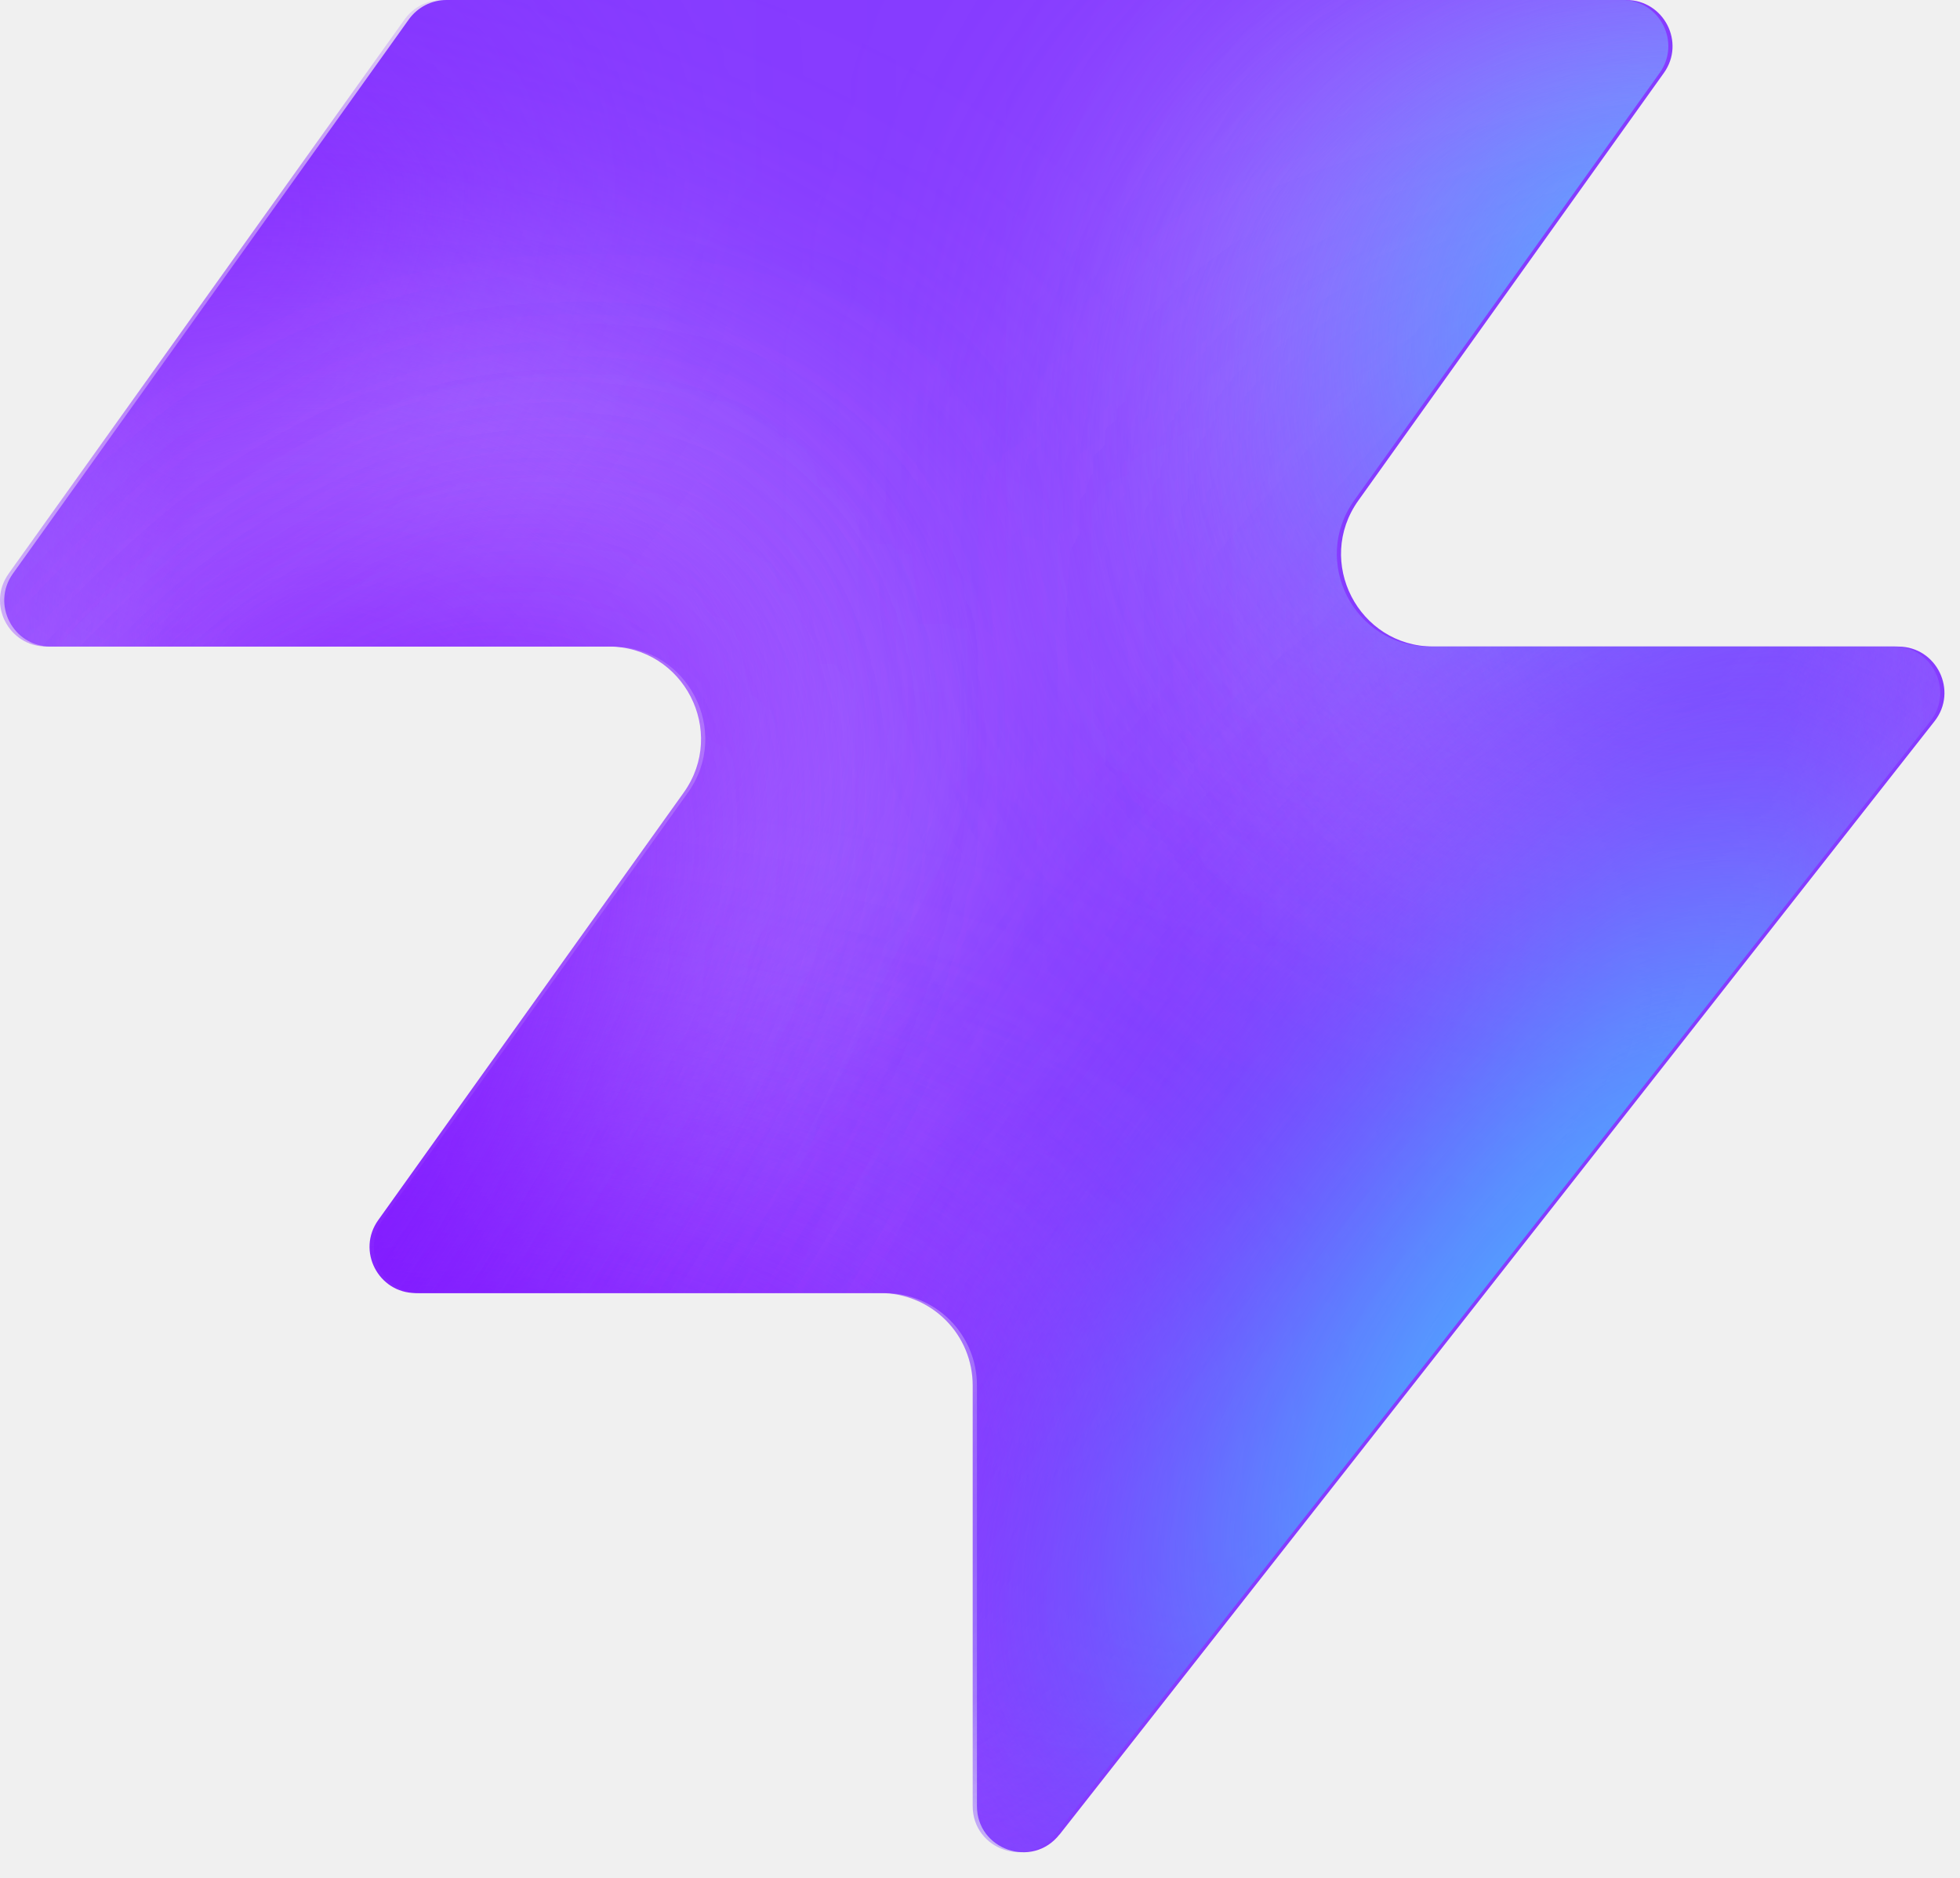
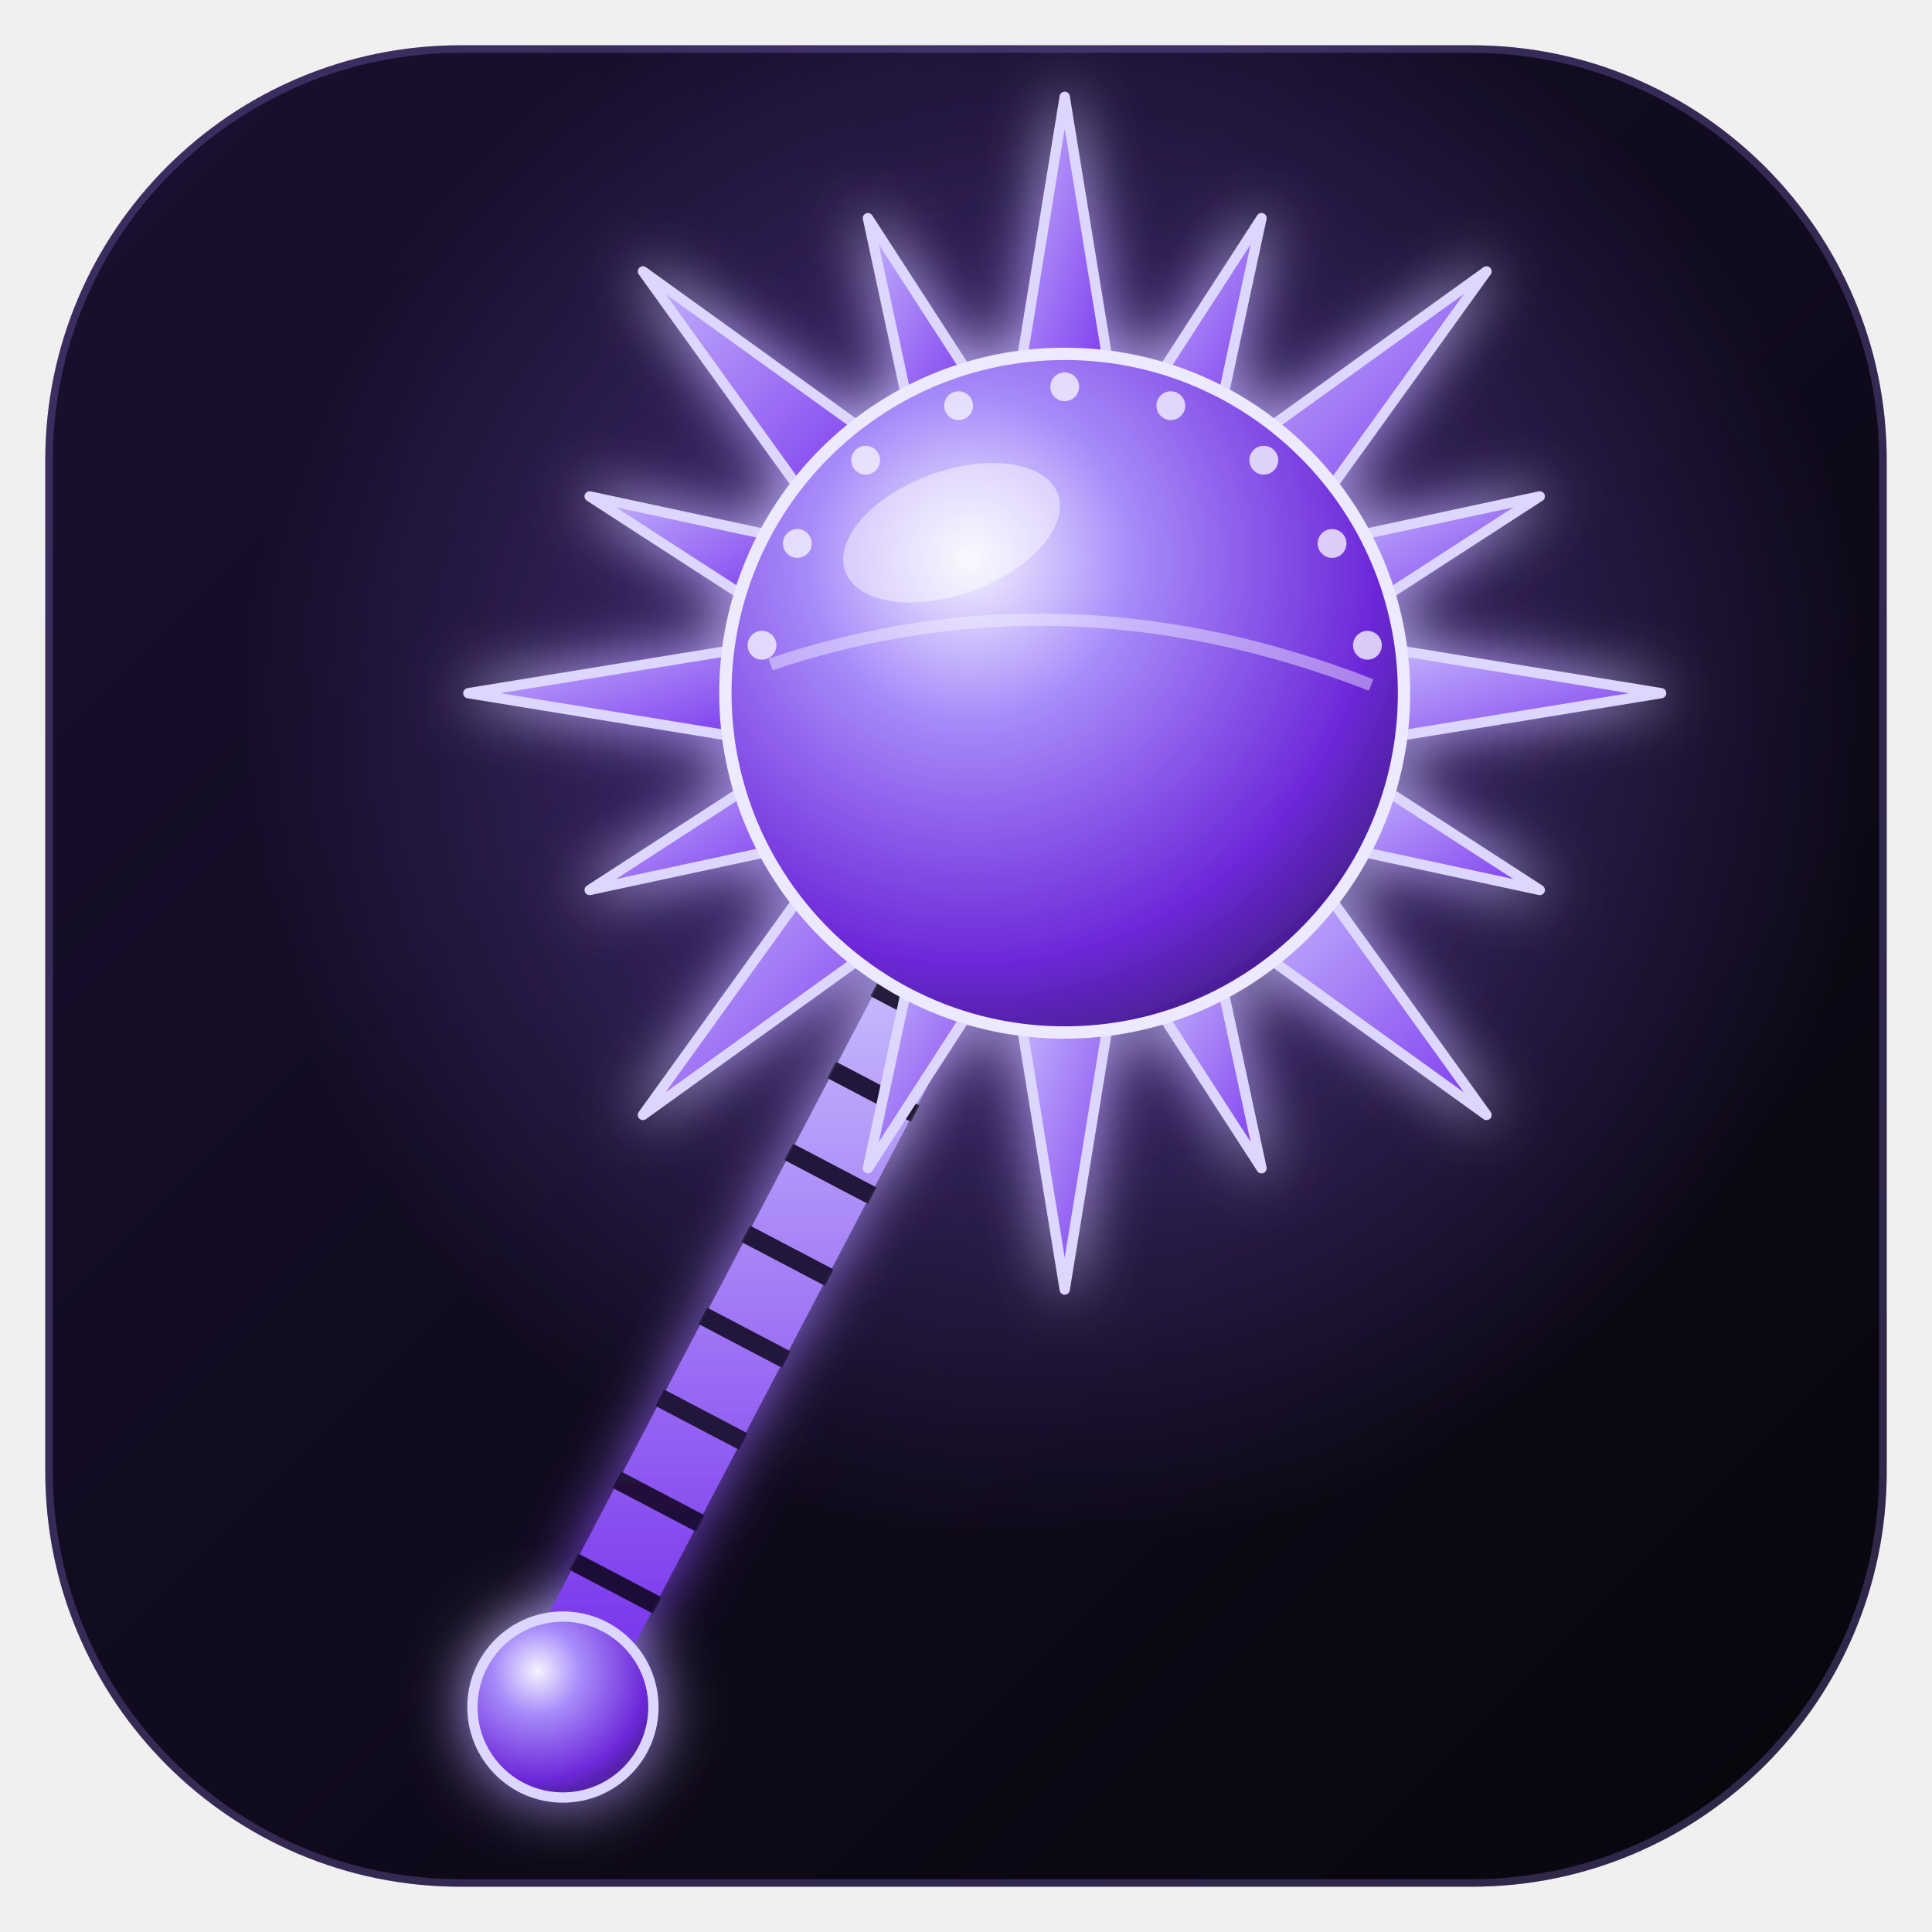
- <svg xmlns="http://www.w3.org/2000/svg" width="48" height="46" fill="none" viewBox="0 0 48 46">
-   <path fill="#863bff" d="M25.946 44.938c-.664.845-2.021.375-2.021-.698V33.937a2.26 2.26 0 0 0-2.262-2.262H10.287c-.92 0-1.456-1.04-.92-1.788l7.48-10.471c1.07-1.497 0-3.578-1.842-3.578H1.237c-.92 0-1.456-1.04-.92-1.788L10.013.474c.214-.297.556-.474.92-.474h28.894c.92 0 1.456 1.04.92 1.788l-7.48 10.471c-1.07 1.498 0 3.579 1.842 3.579h11.377c.943 0 1.473 1.088.89 1.83L25.947 44.94z" style="fill:#863bff;fill:color(display-p3 .525 .23 1);fill-opacity:1" />
-   <mask id="a" width="48" height="46" x="0" y="0" maskUnits="userSpaceOnUse" style="mask-type:alpha">
-     <path fill="#000" d="M25.842 44.938c-.664.844-2.021.375-2.021-.698V33.937a2.26 2.26 0 0 0-2.262-2.262H10.183c-.92 0-1.456-1.04-.92-1.788l7.48-10.471c1.07-1.498 0-3.579-1.842-3.579H1.133c-.92 0-1.456-1.04-.92-1.787L9.91.473c.214-.297.556-.474.92-.474h28.894c.92 0 1.456 1.04.92 1.788l-7.48 10.471c-1.07 1.498 0 3.578 1.842 3.578h11.377c.943 0 1.473 1.088.89 1.832L25.843 44.94z" style="fill:#000;fill-opacity:1" />
-   </mask>
-   <g mask="url(#a)">
-     <g filter="url(#b)">
-       <ellipse cx="5.508" cy="14.704" fill="#ede6ff" rx="5.508" ry="14.704" style="fill:#ede6ff;fill:color(display-p3 .927 .903 1);fill-opacity:1" transform="matrix(.00324 1 1 -.00324 -4.47 31.516)" />
-     </g>
-     <g filter="url(#c)">
-       <ellipse cx="10.399" cy="29.851" fill="#ede6ff" rx="10.399" ry="29.851" style="fill:#ede6ff;fill:color(display-p3 .927 .903 1);fill-opacity:1" transform="matrix(.00324 1 1 -.00324 -39.328 7.883)" />
-     </g>
-     <g filter="url(#d)">
-       <ellipse cx="5.508" cy="30.487" fill="#7e14ff" rx="5.508" ry="30.487" style="fill:#7e14ff;fill:color(display-p3 .492 .077 1);fill-opacity:1" transform="rotate(89.814 -25.913 -14.639)scale(1 -1)" />
-     </g>
-     <g filter="url(#e)">
-       <ellipse cx="5.508" cy="30.599" fill="#7e14ff" rx="5.508" ry="30.599" style="fill:#7e14ff;fill:color(display-p3 .492 .077 1);fill-opacity:1" transform="rotate(89.814 -32.644 -3.334)scale(1 -1)" />
-     </g>
-     <g filter="url(#f)">
-       <ellipse cx="5.508" cy="30.599" fill="#7e14ff" rx="5.508" ry="30.599" style="fill:#7e14ff;fill:color(display-p3 .492 .077 1);fill-opacity:1" transform="matrix(.00324 1 1 -.00324 -34.34 30.47)" />
-     </g>
-     <g filter="url(#g)">
-       <ellipse cx="14.072" cy="22.078" fill="#ede6ff" rx="14.072" ry="22.078" style="fill:#ede6ff;fill:color(display-p3 .927 .903 1);fill-opacity:1" transform="rotate(93.35 24.506 48.493)scale(-1 1)" />
-     </g>
-     <g filter="url(#h)">
-       <ellipse cx="3.47" cy="21.501" fill="#7e14ff" rx="3.47" ry="21.501" style="fill:#7e14ff;fill:color(display-p3 .492 .077 1);fill-opacity:1" transform="rotate(89.009 28.708 47.59)scale(-1 1)" />
-     </g>
-     <g filter="url(#i)">
-       <ellipse cx="3.47" cy="21.501" fill="#7e14ff" rx="3.47" ry="21.501" style="fill:#7e14ff;fill:color(display-p3 .492 .077 1);fill-opacity:1" transform="rotate(89.009 28.708 47.59)scale(-1 1)" />
-     </g>
-     <g filter="url(#j)">
-       <ellipse cx=".387" cy="8.972" fill="#7e14ff" rx="4.407" ry="29.108" style="fill:#7e14ff;fill:color(display-p3 .492 .077 1);fill-opacity:1" transform="rotate(39.51 .387 8.972)" />
-     </g>
-     <g filter="url(#k)">
-       <ellipse cx="47.523" cy="-6.092" fill="#7e14ff" rx="4.407" ry="29.108" style="fill:#7e14ff;fill:color(display-p3 .492 .077 1);fill-opacity:1" transform="rotate(37.892 47.523 -6.092)" />
-     </g>
-     <g filter="url(#l)">
-       <ellipse cx="41.412" cy="6.333" fill="#47bfff" rx="5.971" ry="9.665" style="fill:#47bfff;fill:color(display-p3 .28 .748 1);fill-opacity:1" transform="rotate(37.892 41.412 6.333)" />
-     </g>
-     <g filter="url(#m)">
-       <ellipse cx="-1.879" cy="38.332" fill="#7e14ff" rx="4.407" ry="29.108" style="fill:#7e14ff;fill:color(display-p3 .492 .077 1);fill-opacity:1" transform="rotate(37.892 -1.88 38.332)" />
-     </g>
-     <g filter="url(#n)">
-       <ellipse cx="-1.879" cy="38.332" fill="#7e14ff" rx="4.407" ry="29.108" style="fill:#7e14ff;fill:color(display-p3 .492 .077 1);fill-opacity:1" transform="rotate(37.892 -1.88 38.332)" />
-     </g>
-     <g filter="url(#o)">
-       <ellipse cx="35.651" cy="29.907" fill="#7e14ff" rx="4.407" ry="29.108" style="fill:#7e14ff;fill:color(display-p3 .492 .077 1);fill-opacity:1" transform="rotate(37.892 35.651 29.907)" />
-     </g>
-     <g filter="url(#p)">
-       <ellipse cx="38.418" cy="32.4" fill="#47bfff" rx="5.971" ry="15.297" style="fill:#47bfff;fill:color(display-p3 .28 .748 1);fill-opacity:1" transform="rotate(37.892 38.418 32.4)" />
-     </g>
-   </g>
+ <svg xmlns="http://www.w3.org/2000/svg" viewBox="0 0 1024 1024" width="1024" height="1024">
  <defs>
-     <filter id="b" width="60.045" height="41.654" x="-19.77" y="16.149" color-interpolation-filters="sRGB" filterUnits="userSpaceOnUse">
-       <feFlood flood-opacity="0" result="BackgroundImageFix" />
-       <feBlend in="SourceGraphic" in2="BackgroundImageFix" result="shape" />
-       <feGaussianBlur result="effect1_foregroundBlur_2002_17158" stdDeviation="7.659" />
-     </filter>
-     <filter id="c" width="90.34" height="51.437" x="-54.613" y="-7.533" color-interpolation-filters="sRGB" filterUnits="userSpaceOnUse">
-       <feFlood flood-opacity="0" result="BackgroundImageFix" />
-       <feBlend in="SourceGraphic" in2="BackgroundImageFix" result="shape" />
-       <feGaussianBlur result="effect1_foregroundBlur_2002_17158" stdDeviation="7.659" />
-     </filter>
-     <filter id="d" width="79.355" height="29.4" x="-49.64" y="2.03" color-interpolation-filters="sRGB" filterUnits="userSpaceOnUse">
-       <feFlood flood-opacity="0" result="BackgroundImageFix" />
-       <feBlend in="SourceGraphic" in2="BackgroundImageFix" result="shape" />
-       <feGaussianBlur result="effect1_foregroundBlur_2002_17158" stdDeviation="4.596" />
-     </filter>
-     <filter id="e" width="79.579" height="29.4" x="-45.045" y="20.029" color-interpolation-filters="sRGB" filterUnits="userSpaceOnUse">
-       <feFlood flood-opacity="0" result="BackgroundImageFix" />
-       <feBlend in="SourceGraphic" in2="BackgroundImageFix" result="shape" />
-       <feGaussianBlur result="effect1_foregroundBlur_2002_17158" stdDeviation="4.596" />
-     </filter>
-     <filter id="f" width="79.579" height="29.4" x="-43.513" y="21.178" color-interpolation-filters="sRGB" filterUnits="userSpaceOnUse">
-       <feFlood flood-opacity="0" result="BackgroundImageFix" />
-       <feBlend in="SourceGraphic" in2="BackgroundImageFix" result="shape" />
-       <feGaussianBlur result="effect1_foregroundBlur_2002_17158" stdDeviation="4.596" />
-     </filter>
-     <filter id="g" width="74.749" height="58.852" x="15.756" y="-17.901" color-interpolation-filters="sRGB" filterUnits="userSpaceOnUse">
-       <feFlood flood-opacity="0" result="BackgroundImageFix" />
-       <feBlend in="SourceGraphic" in2="BackgroundImageFix" result="shape" />
-       <feGaussianBlur result="effect1_foregroundBlur_2002_17158" stdDeviation="7.659" />
-     </filter>
-     <filter id="h" width="61.377" height="25.362" x="23.548" y="2.284" color-interpolation-filters="sRGB" filterUnits="userSpaceOnUse">
-       <feFlood flood-opacity="0" result="BackgroundImageFix" />
-       <feBlend in="SourceGraphic" in2="BackgroundImageFix" result="shape" />
-       <feGaussianBlur result="effect1_foregroundBlur_2002_17158" stdDeviation="4.596" />
-     </filter>
-     <filter id="i" width="61.377" height="25.362" x="23.548" y="2.284" color-interpolation-filters="sRGB" filterUnits="userSpaceOnUse">
-       <feFlood flood-opacity="0" result="BackgroundImageFix" />
-       <feBlend in="SourceGraphic" in2="BackgroundImageFix" result="shape" />
-       <feGaussianBlur result="effect1_foregroundBlur_2002_17158" stdDeviation="4.596" />
-     </filter>
-     <filter id="j" width="56.045" height="63.649" x="-27.636" y="-22.853" color-interpolation-filters="sRGB" filterUnits="userSpaceOnUse">
-       <feFlood flood-opacity="0" result="BackgroundImageFix" />
-       <feBlend in="SourceGraphic" in2="BackgroundImageFix" result="shape" />
-       <feGaussianBlur result="effect1_foregroundBlur_2002_17158" stdDeviation="4.596" />
-     </filter>
-     <filter id="k" width="54.814" height="64.646" x="20.116" y="-38.415" color-interpolation-filters="sRGB" filterUnits="userSpaceOnUse">
-       <feFlood flood-opacity="0" result="BackgroundImageFix" />
-       <feBlend in="SourceGraphic" in2="BackgroundImageFix" result="shape" />
-       <feGaussianBlur result="effect1_foregroundBlur_2002_17158" stdDeviation="4.596" />
-     </filter>
-     <filter id="l" width="33.541" height="35.313" x="24.641" y="-11.323" color-interpolation-filters="sRGB" filterUnits="userSpaceOnUse">
-       <feFlood flood-opacity="0" result="BackgroundImageFix" />
-       <feBlend in="SourceGraphic" in2="BackgroundImageFix" result="shape" />
-       <feGaussianBlur result="effect1_foregroundBlur_2002_17158" stdDeviation="4.596" />
-     </filter>
-     <filter id="m" width="54.814" height="64.646" x="-29.286" y="6.009" color-interpolation-filters="sRGB" filterUnits="userSpaceOnUse">
-       <feFlood flood-opacity="0" result="BackgroundImageFix" />
-       <feBlend in="SourceGraphic" in2="BackgroundImageFix" result="shape" />
-       <feGaussianBlur result="effect1_foregroundBlur_2002_17158" stdDeviation="4.596" />
-     </filter>
-     <filter id="n" width="54.814" height="64.646" x="-29.286" y="6.009" color-interpolation-filters="sRGB" filterUnits="userSpaceOnUse">
-       <feFlood flood-opacity="0" result="BackgroundImageFix" />
-       <feBlend in="SourceGraphic" in2="BackgroundImageFix" result="shape" />
-       <feGaussianBlur result="effect1_foregroundBlur_2002_17158" stdDeviation="4.596" />
-     </filter>
-     <filter id="o" width="54.814" height="64.646" x="8.244" y="-2.416" color-interpolation-filters="sRGB" filterUnits="userSpaceOnUse">
-       <feFlood flood-opacity="0" result="BackgroundImageFix" />
-       <feBlend in="SourceGraphic" in2="BackgroundImageFix" result="shape" />
-       <feGaussianBlur result="effect1_foregroundBlur_2002_17158" stdDeviation="4.596" />
-     </filter>
-     <filter id="p" width="39.409" height="43.623" x="18.713" y="10.588" color-interpolation-filters="sRGB" filterUnits="userSpaceOnUse">
-       <feFlood flood-opacity="0" result="BackgroundImageFix" />
-       <feBlend in="SourceGraphic" in2="BackgroundImageFix" result="shape" />
-       <feGaussianBlur result="effect1_foregroundBlur_2002_17158" stdDeviation="4.596" />
+     <linearGradient id="bg" x1="0" y1="0" x2="1" y2="1">
+       <stop offset="0" stop-color="#1a1030" />
+       <stop offset="1" stop-color="#07060c" />
+     </linearGradient>
+     <radialGradient id="halo" cx="0.55" cy="0.37" r="0.45">
+       <stop offset="0" stop-color="#8b5cf6" stop-opacity="0.55" />
+       <stop offset="1" stop-color="#8b5cf6" stop-opacity="0" />
+     </radialGradient>
+     <radialGradient id="ball" cx="0.36" cy="0.3" r="0.8">
+       <stop offset="0" stop-color="#f5f3ff" />
+       <stop offset="0.3" stop-color="#a78bfa" />
+       <stop offset="0.75" stop-color="#6d28d9" />
+       <stop offset="1" stop-color="#3b1a78" />
+     </radialGradient>
+     <linearGradient id="spike" x1="0" y1="0" x2="1" y2="1">
+       <stop offset="0" stop-color="#c4b5fd" />
+       <stop offset="1" stop-color="#7c3aed" />
+     </linearGradient>
+     <linearGradient id="handle" x1="0" y1="0" x2="0" y2="1">
+       <stop offset="0" stop-color="#c4b5fd" />
+       <stop offset="1" stop-color="#7c3aed" />
+     </linearGradient>
+     <filter id="glow" x="-20%" y="-20%" width="140%" height="140%">
+       <feGaussianBlur stdDeviation="14" result="b" />
+       <feMerge>
+         <feMergeNode in="b" />
+         <feMergeNode in="SourceGraphic" />
+       </feMerge>
    </filter>
  </defs>
+   <rect x="24" y="24" width="976" height="976" rx="220" fill="url(#bg)" />
+   <rect x="24" y="24" width="976" height="976" rx="220" fill="url(#halo)" />
+   <rect x="26" y="26" width="972" height="972" rx="218" fill="none" stroke="#a78bfa" stroke-opacity="0.25" stroke-width="4" />
+   <g transform="translate(512 520) scale(1.09) translate(-512 -520)" filter="url(#glow)">
+     <line x1="490" y1="530" x2="330" y2="835" stroke="url(#handle)" stroke-width="44" stroke-linecap="round" />
+     <line x1="490" y1="530" x2="330" y2="835" stroke="#140b26" stroke-width="46" stroke-dasharray="9 36" stroke-opacity="0.9" />
+     <circle cx="316" cy="873" r="44" fill="url(#ball)" stroke="#ddd6fe" stroke-width="5" />
+     <polygon points="538.1,224.5 560.0,90.0 581.9,224.5" fill="url(#spike)" stroke="#ddd6fe" stroke-width="5" stroke-linejoin="round" />
+     <polygon points="603.8,229.2 655.7,149.0 635.6,242.4" fill="url(#spike)" stroke="#ddd6fe" stroke-width="5" stroke-linejoin="round" />
+     <polygon points="654.4,254.6 765.1,174.9 685.4,285.6" fill="url(#spike)" stroke="#ddd6fe" stroke-width="5" stroke-linejoin="round" />
+     <polygon points="697.6,304.4 791.0,284.3 710.8,336.2" fill="url(#spike)" stroke="#ddd6fe" stroke-width="5" stroke-linejoin="round" />
+     <polygon points="715.5,358.1 850.0,380.0 715.5,401.9" fill="url(#spike)" stroke="#ddd6fe" stroke-width="5" stroke-linejoin="round" />
+     <polygon points="710.8,423.8 791.0,475.7 697.6,455.6" fill="url(#spike)" stroke="#ddd6fe" stroke-width="5" stroke-linejoin="round" />
+     <polygon points="685.4,474.4 765.1,585.1 654.4,505.4" fill="url(#spike)" stroke="#ddd6fe" stroke-width="5" stroke-linejoin="round" />
+     <polygon points="635.6,517.6 655.7,611.0 603.8,530.8" fill="url(#spike)" stroke="#ddd6fe" stroke-width="5" stroke-linejoin="round" />
+     <polygon points="581.9,535.5 560.0,670.0 538.1,535.5" fill="url(#spike)" stroke="#ddd6fe" stroke-width="5" stroke-linejoin="round" />
+     <polygon points="516.2,530.8 464.3,611.0 484.4,517.6" fill="url(#spike)" stroke="#ddd6fe" stroke-width="5" stroke-linejoin="round" />
+     <polygon points="465.6,505.4 354.9,585.1 434.6,474.4" fill="url(#spike)" stroke="#ddd6fe" stroke-width="5" stroke-linejoin="round" />
+     <polygon points="422.4,455.6 329.0,475.7 409.2,423.8" fill="url(#spike)" stroke="#ddd6fe" stroke-width="5" stroke-linejoin="round" />
+     <polygon points="404.5,401.9 270.0,380.0 404.5,358.1" fill="url(#spike)" stroke="#ddd6fe" stroke-width="5" stroke-linejoin="round" />
+     <polygon points="409.2,336.2 329.0,284.3 422.4,304.4" fill="url(#spike)" stroke="#ddd6fe" stroke-width="5" stroke-linejoin="round" />
+     <polygon points="434.6,285.6 354.9,174.9 465.6,254.6" fill="url(#spike)" stroke="#ddd6fe" stroke-width="5" stroke-linejoin="round" />
+     <polygon points="484.4,242.4 464.3,149.0 516.2,229.2" fill="url(#spike)" stroke="#ddd6fe" stroke-width="5" stroke-linejoin="round" />
+     <circle cx="560" cy="380" r="165" fill="url(#ball)" stroke="#ede9fe" stroke-width="6" />
+     <path d="M 417 366 Q 560 318 709 376" stroke="#f5f3ff" stroke-opacity="0.45" stroke-width="6" fill="none" />
+     <circle cx="412.8" cy="356.7" r="7" fill="#f5f3ff" opacity="0.8" />
+     <circle cx="430.0" cy="307.2" r="7" fill="#f5f3ff" opacity="0.8" />
+     <circle cx="463.2" cy="266.7" r="7" fill="#f5f3ff" opacity="0.8" />
+     <circle cx="508.4" cy="240.2" r="7" fill="#f5f3ff" opacity="0.8" />
+     <circle cx="560.0" cy="231.0" r="7" fill="#f5f3ff" opacity="0.8" />
+     <circle cx="611.6" cy="240.2" r="7" fill="#f5f3ff" opacity="0.8" />
+     <circle cx="656.8" cy="266.7" r="7" fill="#f5f3ff" opacity="0.8" />
+     <circle cx="690.0" cy="307.2" r="7" fill="#f5f3ff" opacity="0.8" />
+     <circle cx="707.2" cy="356.7" r="7" fill="#f5f3ff" opacity="0.8" />
+     <ellipse cx="505" cy="302" rx="55" ry="30" fill="#ffffff" opacity="0.45" transform="rotate(-20 505 302)" />
+   </g>
</svg>
